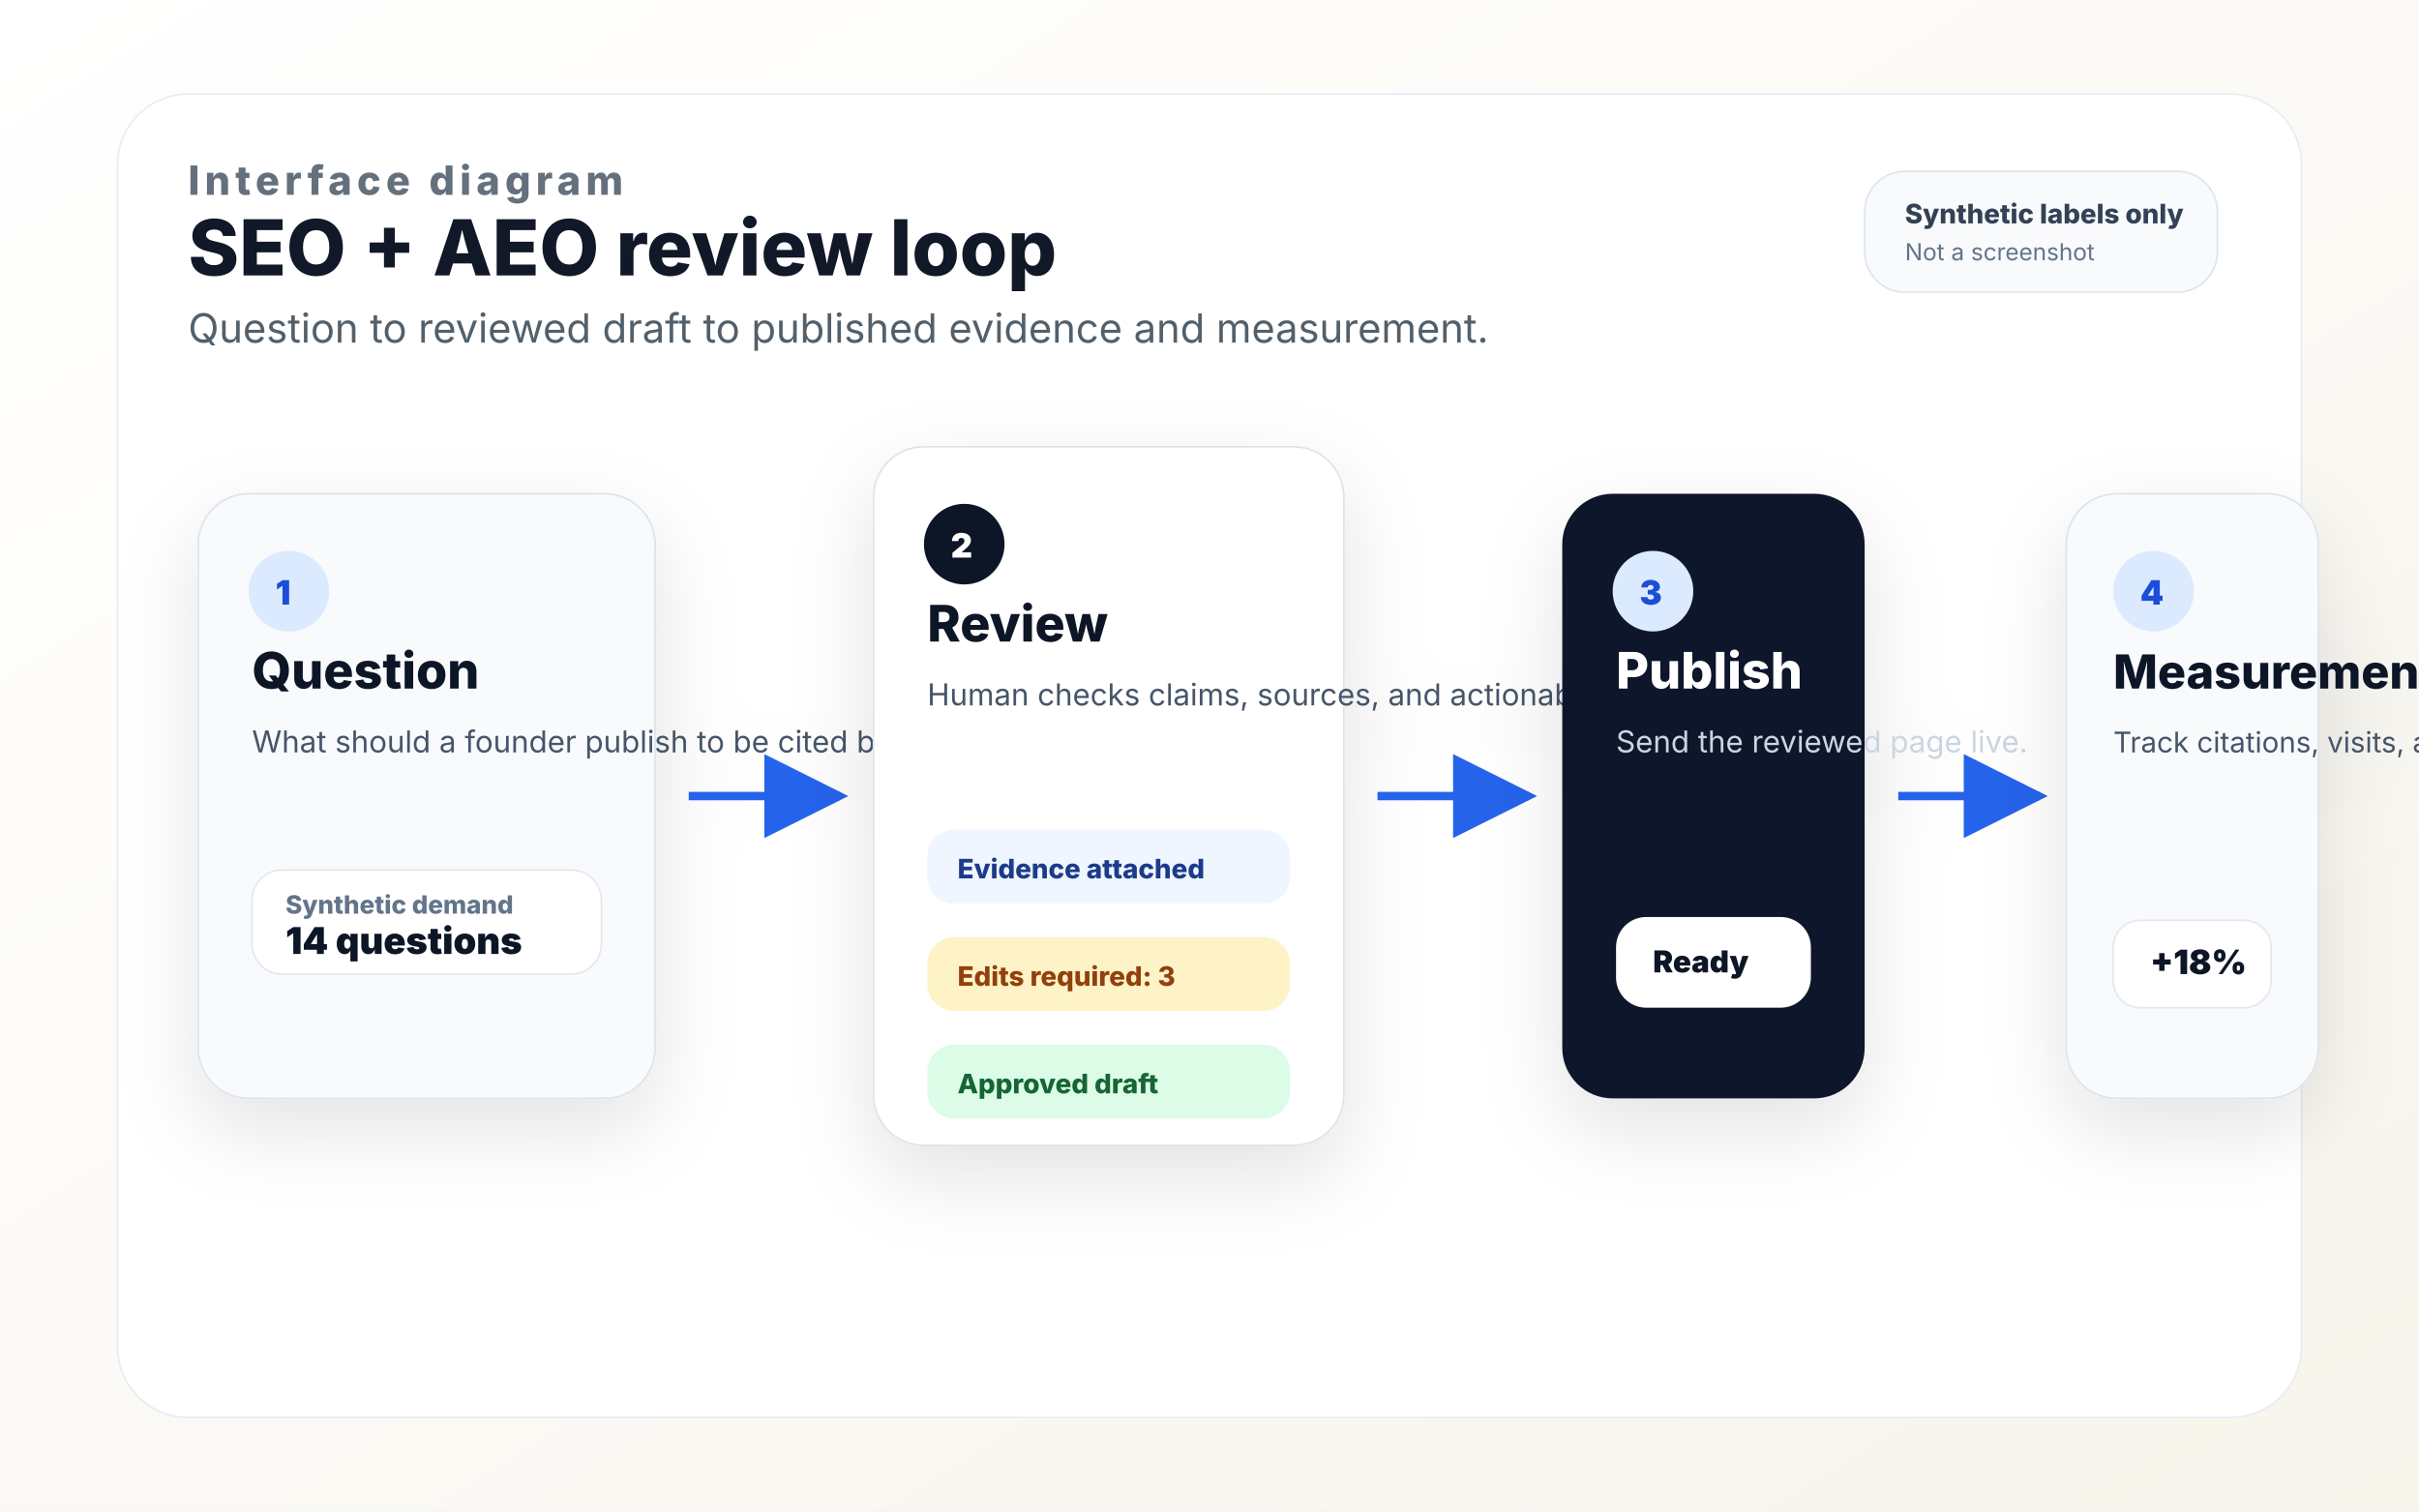
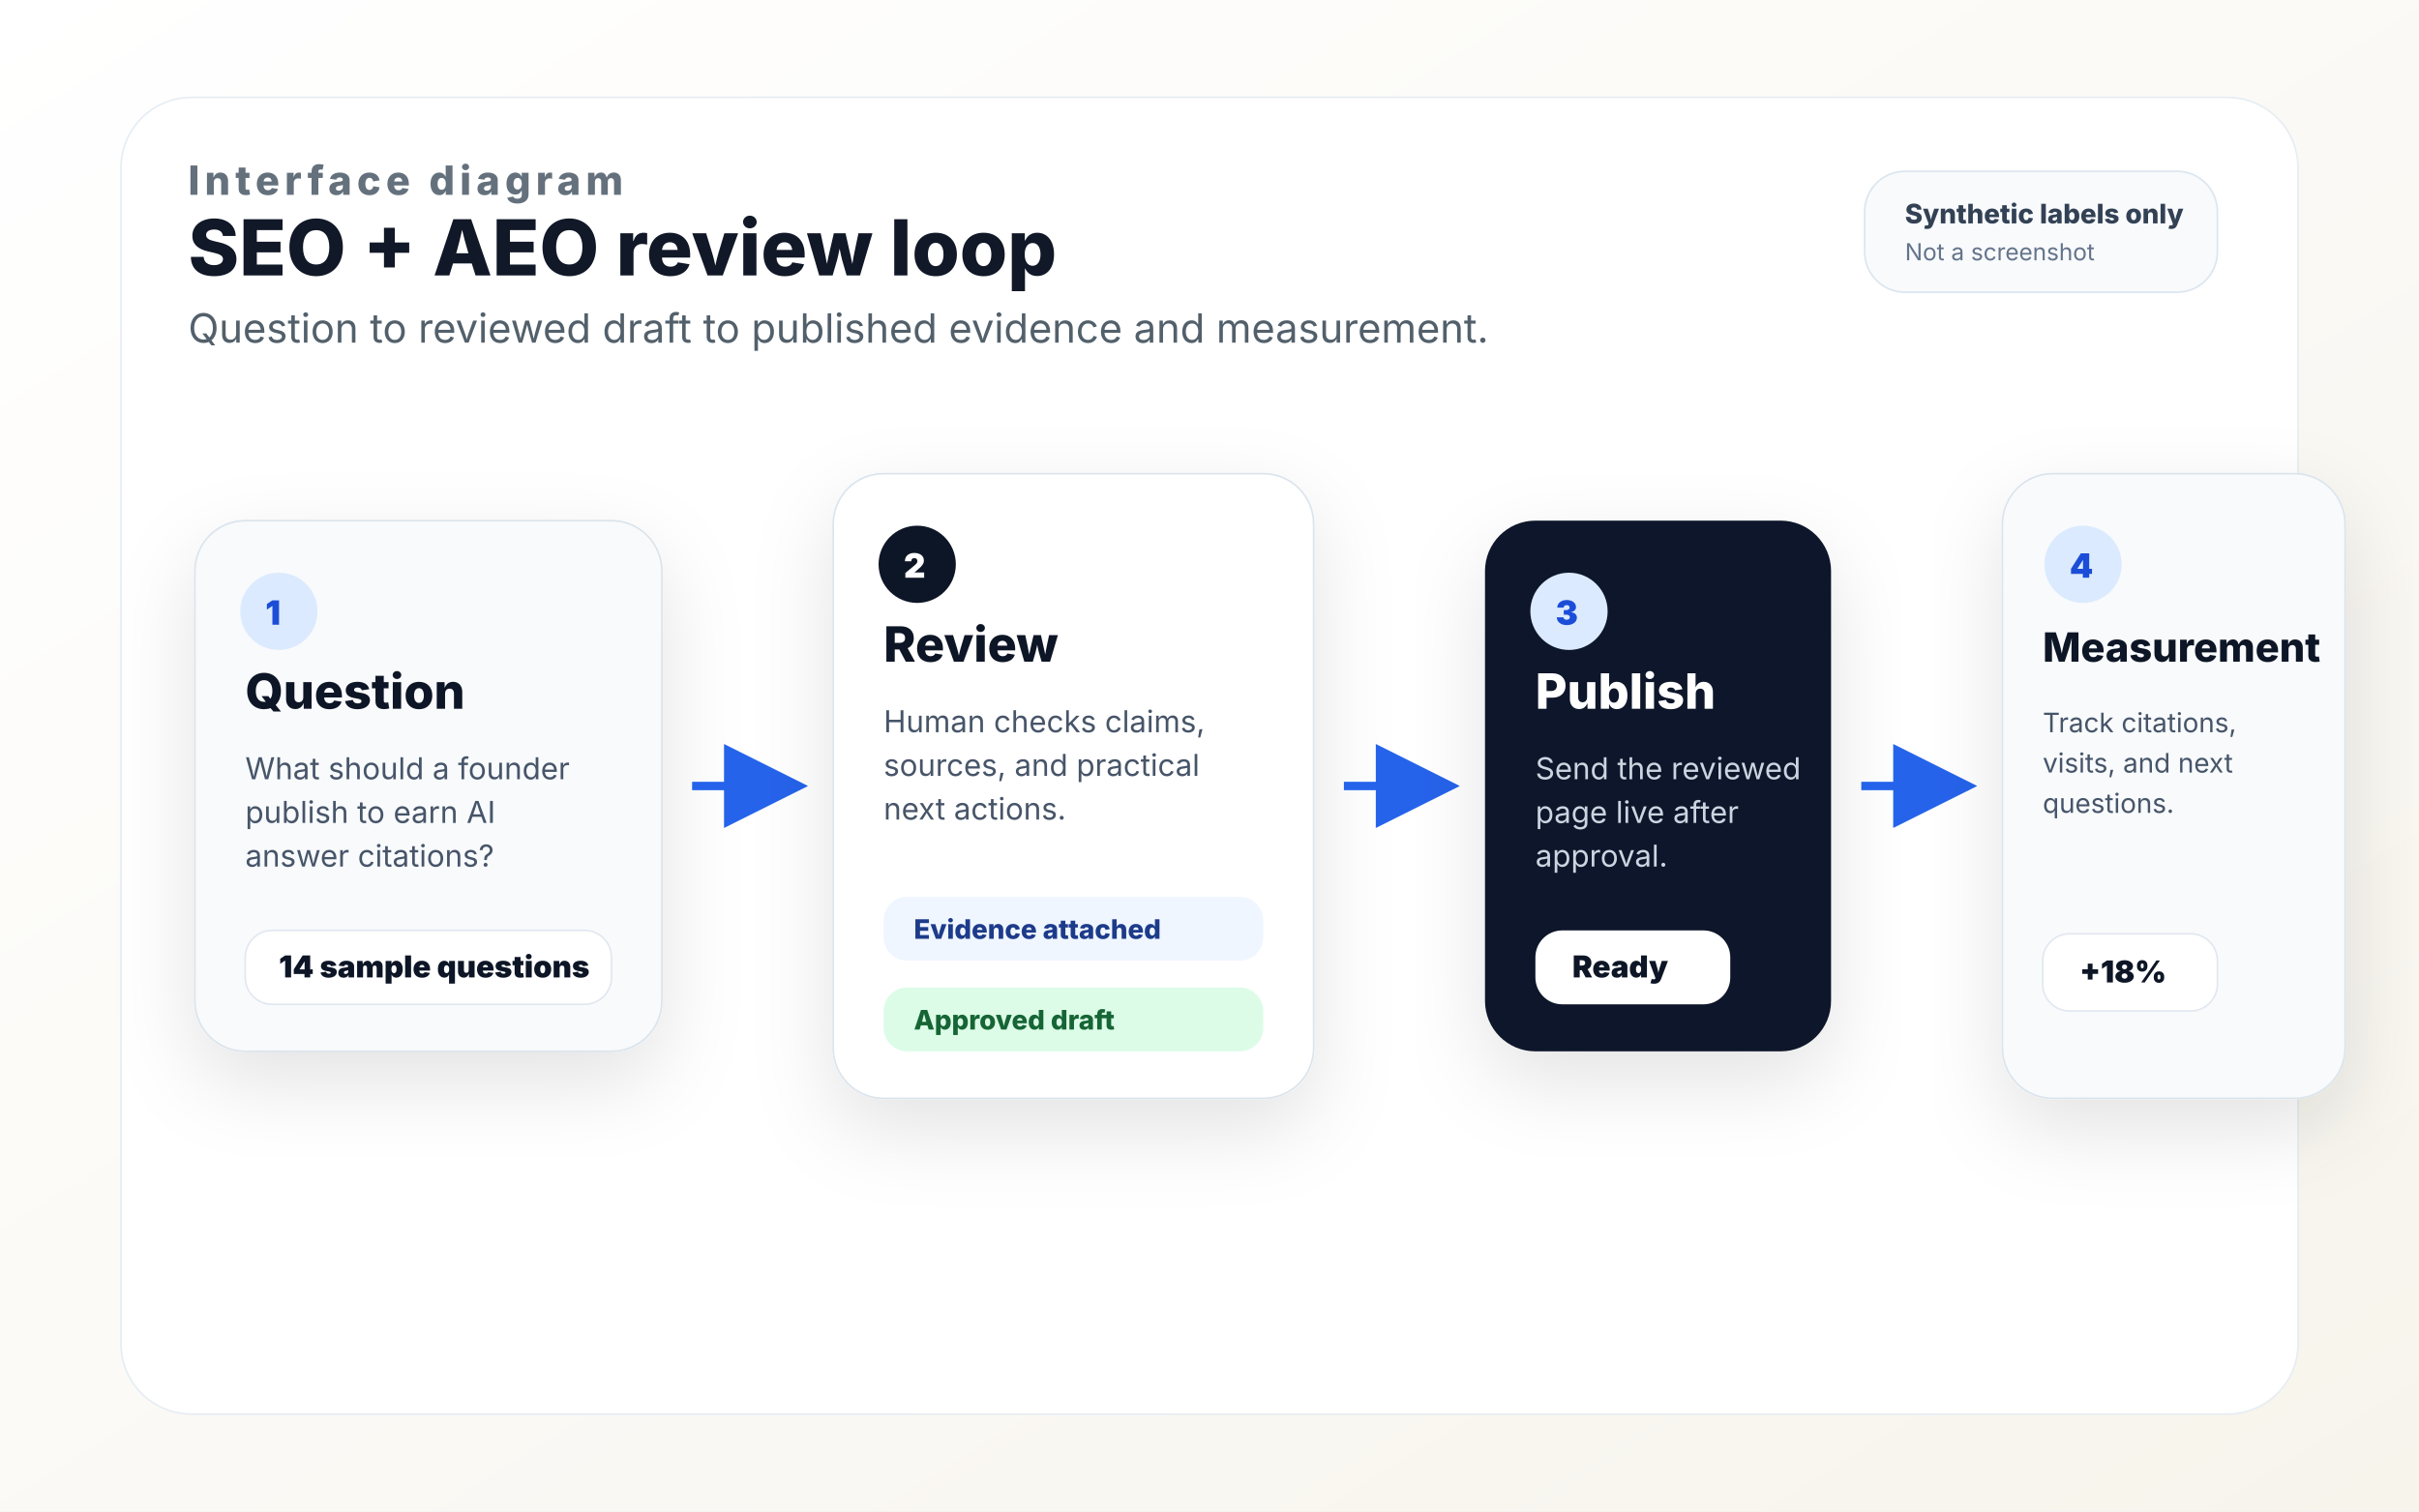
<svg xmlns="http://www.w3.org/2000/svg" width="1440" height="900" viewBox="0 0 1440 900" role="img" aria-labelledby="title-seo-aeo-review-loop desc-seo-aeo-review-loop">
  <defs>
    <linearGradient id="bg-seo" x1="0" y1="0" x2="1" y2="1">
      <stop offset="0" stop-color="#ffffff" />
      <stop offset="1" stop-color="#f7f4ec" />
    </linearGradient>
    <filter id="soft-seo" x="-20%" y="-20%" width="140%" height="140%">
      <feDropShadow dx="0" dy="18" stdDeviation="24" flood-color="#0f172a" flood-opacity="0.11" />
    </filter>
    <marker id="arrow-seo" viewBox="0 0 10 10" refX="9" refY="5" markerWidth="10" markerHeight="10" orient="auto-start-reverse">
      <path d="M 0 0 L 10 5 L 0 10 z" fill="#2563eb" />
    </marker>
  </defs>
  <rect width="1440" height="900" fill="url(#bg-seo)" />
-   <rect x="70" y="56" width="1300" height="788" rx="42" fill="#ffffff" stroke="#e6edf3" />
+   <rect x="72" y="58" width="1296" height="784" rx="42" fill="#ffffff" stroke="#e6edf3" />
  <text x="112" y="116" fill="#64717d" font-family="Inter, ui-sans-serif, system-ui, sans-serif" font-size="24" font-weight="800" letter-spacing="3">Interface diagram</text>
  <text x="112" y="164" fill="#111827" font-family="Inter, ui-sans-serif, system-ui, sans-serif" font-size="46" font-weight="800">SEO + AEO review loop</text>
  <text x="112" y="204" fill="#52606b" font-family="Inter, ui-sans-serif, system-ui, sans-serif" font-size="24">Question to reviewed draft to published evidence and measurement.</text>
  <g transform="translate(1110 102)">
    <rect width="210" height="72" rx="24" fill="#f8fafc" stroke="#dce6ef" />
    <text x="24" y="31" fill="#334155" font-family="Inter, ui-sans-serif, system-ui, sans-serif" font-size="16" font-weight="800">Synthetic labels only</text>
    <text x="24" y="53" fill="#64748b" font-family="Inter, ui-sans-serif, system-ui, sans-serif" font-size="14">Not a screenshot</text>
  </g>
-   <g transform="translate(118 294)" filter="url(#soft-seo)">
-     <rect width="272" height="360" rx="30" fill="#f8fafc" stroke="#dbe4ec" />
-     <circle cx="54" cy="58" r="24" fill="#dbeafe" />
-     <text x="46" y="66" fill="#1d4ed8" font-family="Inter, ui-sans-serif, system-ui, sans-serif" font-size="20" font-weight="900">1</text>
-     <text x="32" y="116" fill="#111827" font-family="Inter, ui-sans-serif, system-ui, sans-serif" font-size="30" font-weight="800">Question</text>
-     <text x="32" y="154" fill="#475569" font-family="Inter, ui-sans-serif, system-ui, sans-serif" font-size="18">What should a founder publish to be cited by answer engines?</text>
-     <rect x="32" y="224" width="208" height="62" rx="18" fill="#ffffff" stroke="#e2e8f0" />
-     <text x="52" y="250" fill="#64748b" font-family="Inter, ui-sans-serif, system-ui, sans-serif" font-size="15" font-weight="800">Synthetic demand</text>
-     <text x="52" y="274" fill="#111827" font-family="Inter, ui-sans-serif, system-ui, sans-serif" font-size="22" font-weight="900">14 questions</text>
+   <g data-card="question" transform="translate(116 310)" filter="url(#soft-seo)">
+     <rect data-card-box="true" width="278" height="316" rx="30" fill="#f8fafc" stroke="#dbe4ec" />
+     <circle cx="50" cy="54" r="23" fill="#dbeafe" />
+     <text x="42" y="62" fill="#1d4ed8" font-family="Inter, ui-sans-serif, system-ui, sans-serif" font-size="20" font-weight="900">1</text>
+     <text x="30" y="112" fill="#111827" font-family="Inter, ui-sans-serif, system-ui, sans-serif" font-size="29" font-weight="800">Question</text>
+     <text x="30" y="154" fill="#475569" font-family="Inter, ui-sans-serif, system-ui, sans-serif" font-size="18">
+       <tspan x="30" dy="0">What should a founder</tspan>
+       <tspan x="30" dy="26">publish to earn AI</tspan>
+       <tspan x="30" dy="26">answer citations?</tspan>
+     </text>
+     <rect x="30" y="244" width="218" height="44" rx="16" fill="#ffffff" stroke="#e2e8f0" />
+     <text x="50" y="272" fill="#111827" font-family="Inter, ui-sans-serif, system-ui, sans-serif" font-size="18" font-weight="900">14 sample questions</text>
  </g>
-   <path d="M 410 474 L 500 474" stroke="#2563eb" stroke-width="5" marker-end="url(#arrow-seo)" />
-   <g transform="translate(520 266)" filter="url(#soft-seo)">
-     <rect width="280" height="416" rx="30" fill="#ffffff" stroke="#dbe4ec" />
-     <circle cx="54" cy="58" r="24" fill="#111827" />
-     <text x="46" y="66" fill="#ffffff" font-family="Inter, ui-sans-serif, system-ui, sans-serif" font-size="20" font-weight="900">2</text>
-     <text x="32" y="116" fill="#111827" font-family="Inter, ui-sans-serif, system-ui, sans-serif" font-size="30" font-weight="800">Review</text>
-     <text x="32" y="154" fill="#475569" font-family="Inter, ui-sans-serif, system-ui, sans-serif" font-size="18">Human checks claims, sources, and actionability before release.</text>
-     <g transform="translate(32 228)">
-       <rect width="216" height="44" rx="16" fill="#eff6ff" />
-       <text x="18" y="29" fill="#1e3a8a" font-family="Inter, ui-sans-serif, system-ui, sans-serif" font-size="16" font-weight="800">Evidence attached</text>
-     </g>
-     <g transform="translate(32 292)">
-       <rect width="216" height="44" rx="16" fill="#fef3c7" />
-       <text x="18" y="29" fill="#92400e" font-family="Inter, ui-sans-serif, system-ui, sans-serif" font-size="16" font-weight="800">Edits required: 3</text>
-     </g>
-     <g transform="translate(32 356)">
-       <rect width="216" height="44" rx="16" fill="#dcfce7" />
-       <text x="18" y="29" fill="#166534" font-family="Inter, ui-sans-serif, system-ui, sans-serif" font-size="16" font-weight="800">Approved draft</text>
-     </g>
+   <path d="M 412 468 L 476 468" stroke="#2563eb" stroke-width="5" marker-end="url(#arrow-seo)" />
+   <g data-card="review" transform="translate(496 282)" filter="url(#soft-seo)">
+     <rect data-card-box="true" width="286" height="372" rx="30" fill="#ffffff" stroke="#dbe4ec" />
+     <circle cx="50" cy="54" r="23" fill="#111827" />
+     <text x="42" y="62" fill="#ffffff" font-family="Inter, ui-sans-serif, system-ui, sans-serif" font-size="20" font-weight="900">2</text>
+     <text x="30" y="112" fill="#111827" font-family="Inter, ui-sans-serif, system-ui, sans-serif" font-size="29" font-weight="800">Review</text>
+     <text x="30" y="154" fill="#475569" font-family="Inter, ui-sans-serif, system-ui, sans-serif" font-size="18">
+       <tspan x="30" dy="0">Human checks claims,</tspan>
+       <tspan x="30" dy="26">sources, and practical</tspan>
+       <tspan x="30" dy="26">next actions.</tspan>
+     </text>
+     <rect x="30" y="252" width="226" height="38" rx="14" fill="#eff6ff" />
+     <text x="48" y="277" fill="#1e3a8a" font-family="Inter, ui-sans-serif, system-ui, sans-serif" font-size="16" font-weight="800">Evidence attached</text>
+     <rect x="30" y="306" width="226" height="38" rx="14" fill="#dcfce7" />
+     <text x="48" y="331" fill="#166534" font-family="Inter, ui-sans-serif, system-ui, sans-serif" font-size="16" font-weight="800">Approved draft</text>
  </g>
-   <path d="M 820 474 L 910 474" stroke="#2563eb" stroke-width="5" marker-end="url(#arrow-seo)" />
-   <g transform="translate(930 294)" filter="url(#soft-seo)">
-     <rect width="180" height="360" rx="30" fill="#0f172a" />
-     <circle cx="54" cy="58" r="24" fill="#dbeafe" />
-     <text x="46" y="66" fill="#1d4ed8" font-family="Inter, ui-sans-serif, system-ui, sans-serif" font-size="20" font-weight="900">3</text>
-     <text x="32" y="116" fill="#ffffff" font-family="Inter, ui-sans-serif, system-ui, sans-serif" font-size="30" font-weight="800">Publish</text>
-     <text x="32" y="154" fill="#cbd5e1" font-family="Inter, ui-sans-serif, system-ui, sans-serif" font-size="18">Send the reviewed page live.</text>
-     <rect x="32" y="252" width="116" height="54" rx="18" fill="#ffffff" />
-     <text x="54" y="285" fill="#111827" font-family="Inter, ui-sans-serif, system-ui, sans-serif" font-size="18" font-weight="900">Ready</text>
+   <path d="M 800 468 L 864 468" stroke="#2563eb" stroke-width="5" marker-end="url(#arrow-seo)" />
+   <g data-card="publish" transform="translate(884 310)" filter="url(#soft-seo)">
+     <rect data-card-box="true" width="206" height="316" rx="30" fill="#0f172a" />
+     <circle cx="50" cy="54" r="23" fill="#dbeafe" />
+     <text x="42" y="62" fill="#1d4ed8" font-family="Inter, ui-sans-serif, system-ui, sans-serif" font-size="20" font-weight="900">3</text>
+     <text x="30" y="112" fill="#ffffff" font-family="Inter, ui-sans-serif, system-ui, sans-serif" font-size="29" font-weight="800">Publish</text>
+     <text x="30" y="154" fill="#cbd5e1" font-family="Inter, ui-sans-serif, system-ui, sans-serif" font-size="18">
+       <tspan x="30" dy="0">Send the reviewed</tspan>
+       <tspan x="30" dy="26">page live after</tspan>
+       <tspan x="30" dy="26">approval.</tspan>
+     </text>
+     <rect x="30" y="244" width="116" height="44" rx="16" fill="#ffffff" />
+     <text x="52" y="272" fill="#111827" font-family="Inter, ui-sans-serif, system-ui, sans-serif" font-size="18" font-weight="900">Ready</text>
  </g>
-   <path d="M 1130 474 L 1214 474" stroke="#2563eb" stroke-width="5" marker-end="url(#arrow-seo)" />
-   <g transform="translate(1230 294)" filter="url(#soft-seo)">
-     <rect width="150" height="360" rx="30" fill="#f8fafc" stroke="#dbe4ec" />
-     <circle cx="52" cy="58" r="24" fill="#dbeafe" />
-     <text x="44" y="66" fill="#1d4ed8" font-family="Inter, ui-sans-serif, system-ui, sans-serif" font-size="20" font-weight="900">4</text>
-     <text x="28" y="116" fill="#111827" font-family="Inter, ui-sans-serif, system-ui, sans-serif" font-size="28" font-weight="800">Measurement</text>
-     <text x="28" y="154" fill="#475569" font-family="Inter, ui-sans-serif, system-ui, sans-serif" font-size="17">Track citations, visits, and next questions.</text>
-     <rect x="28" y="254" width="94" height="52" rx="16" fill="#ffffff" stroke="#e2e8f0" />
-     <text x="50" y="286" fill="#111827" font-family="Inter, ui-sans-serif, system-ui, sans-serif" font-size="20" font-weight="900">+18%</text>
+   <path d="M 1108 468 L 1172 468" stroke="#2563eb" stroke-width="5" marker-end="url(#arrow-seo)" />
+   <g data-card="measurement" transform="translate(1192 282)" filter="url(#soft-seo)">
+     <rect data-card-box="true" width="204" height="372" rx="30" fill="#f8fafc" stroke="#dbe4ec" />
+     <circle cx="48" cy="54" r="23" fill="#dbeafe" />
+     <text x="40" y="62" fill="#1d4ed8" font-family="Inter, ui-sans-serif, system-ui, sans-serif" font-size="20" font-weight="900">4</text>
+     <text x="24" y="112" fill="#111827" font-family="Inter, ui-sans-serif, system-ui, sans-serif" font-size="24" font-weight="800">Measurement</text>
+     <text x="24" y="154" fill="#475569" font-family="Inter, ui-sans-serif, system-ui, sans-serif" font-size="16">
+       <tspan x="24" dy="0">Track citations,</tspan>
+       <tspan x="24" dy="24">visits, and next</tspan>
+       <tspan x="24" dy="24">questions.</tspan>
+     </text>
+     <rect x="24" y="274" width="104" height="46" rx="16" fill="#ffffff" stroke="#e2e8f0" />
+     <text x="46" y="303" fill="#111827" font-family="Inter, ui-sans-serif, system-ui, sans-serif" font-size="18" font-weight="900">+18%</text>
  </g>
</svg>
